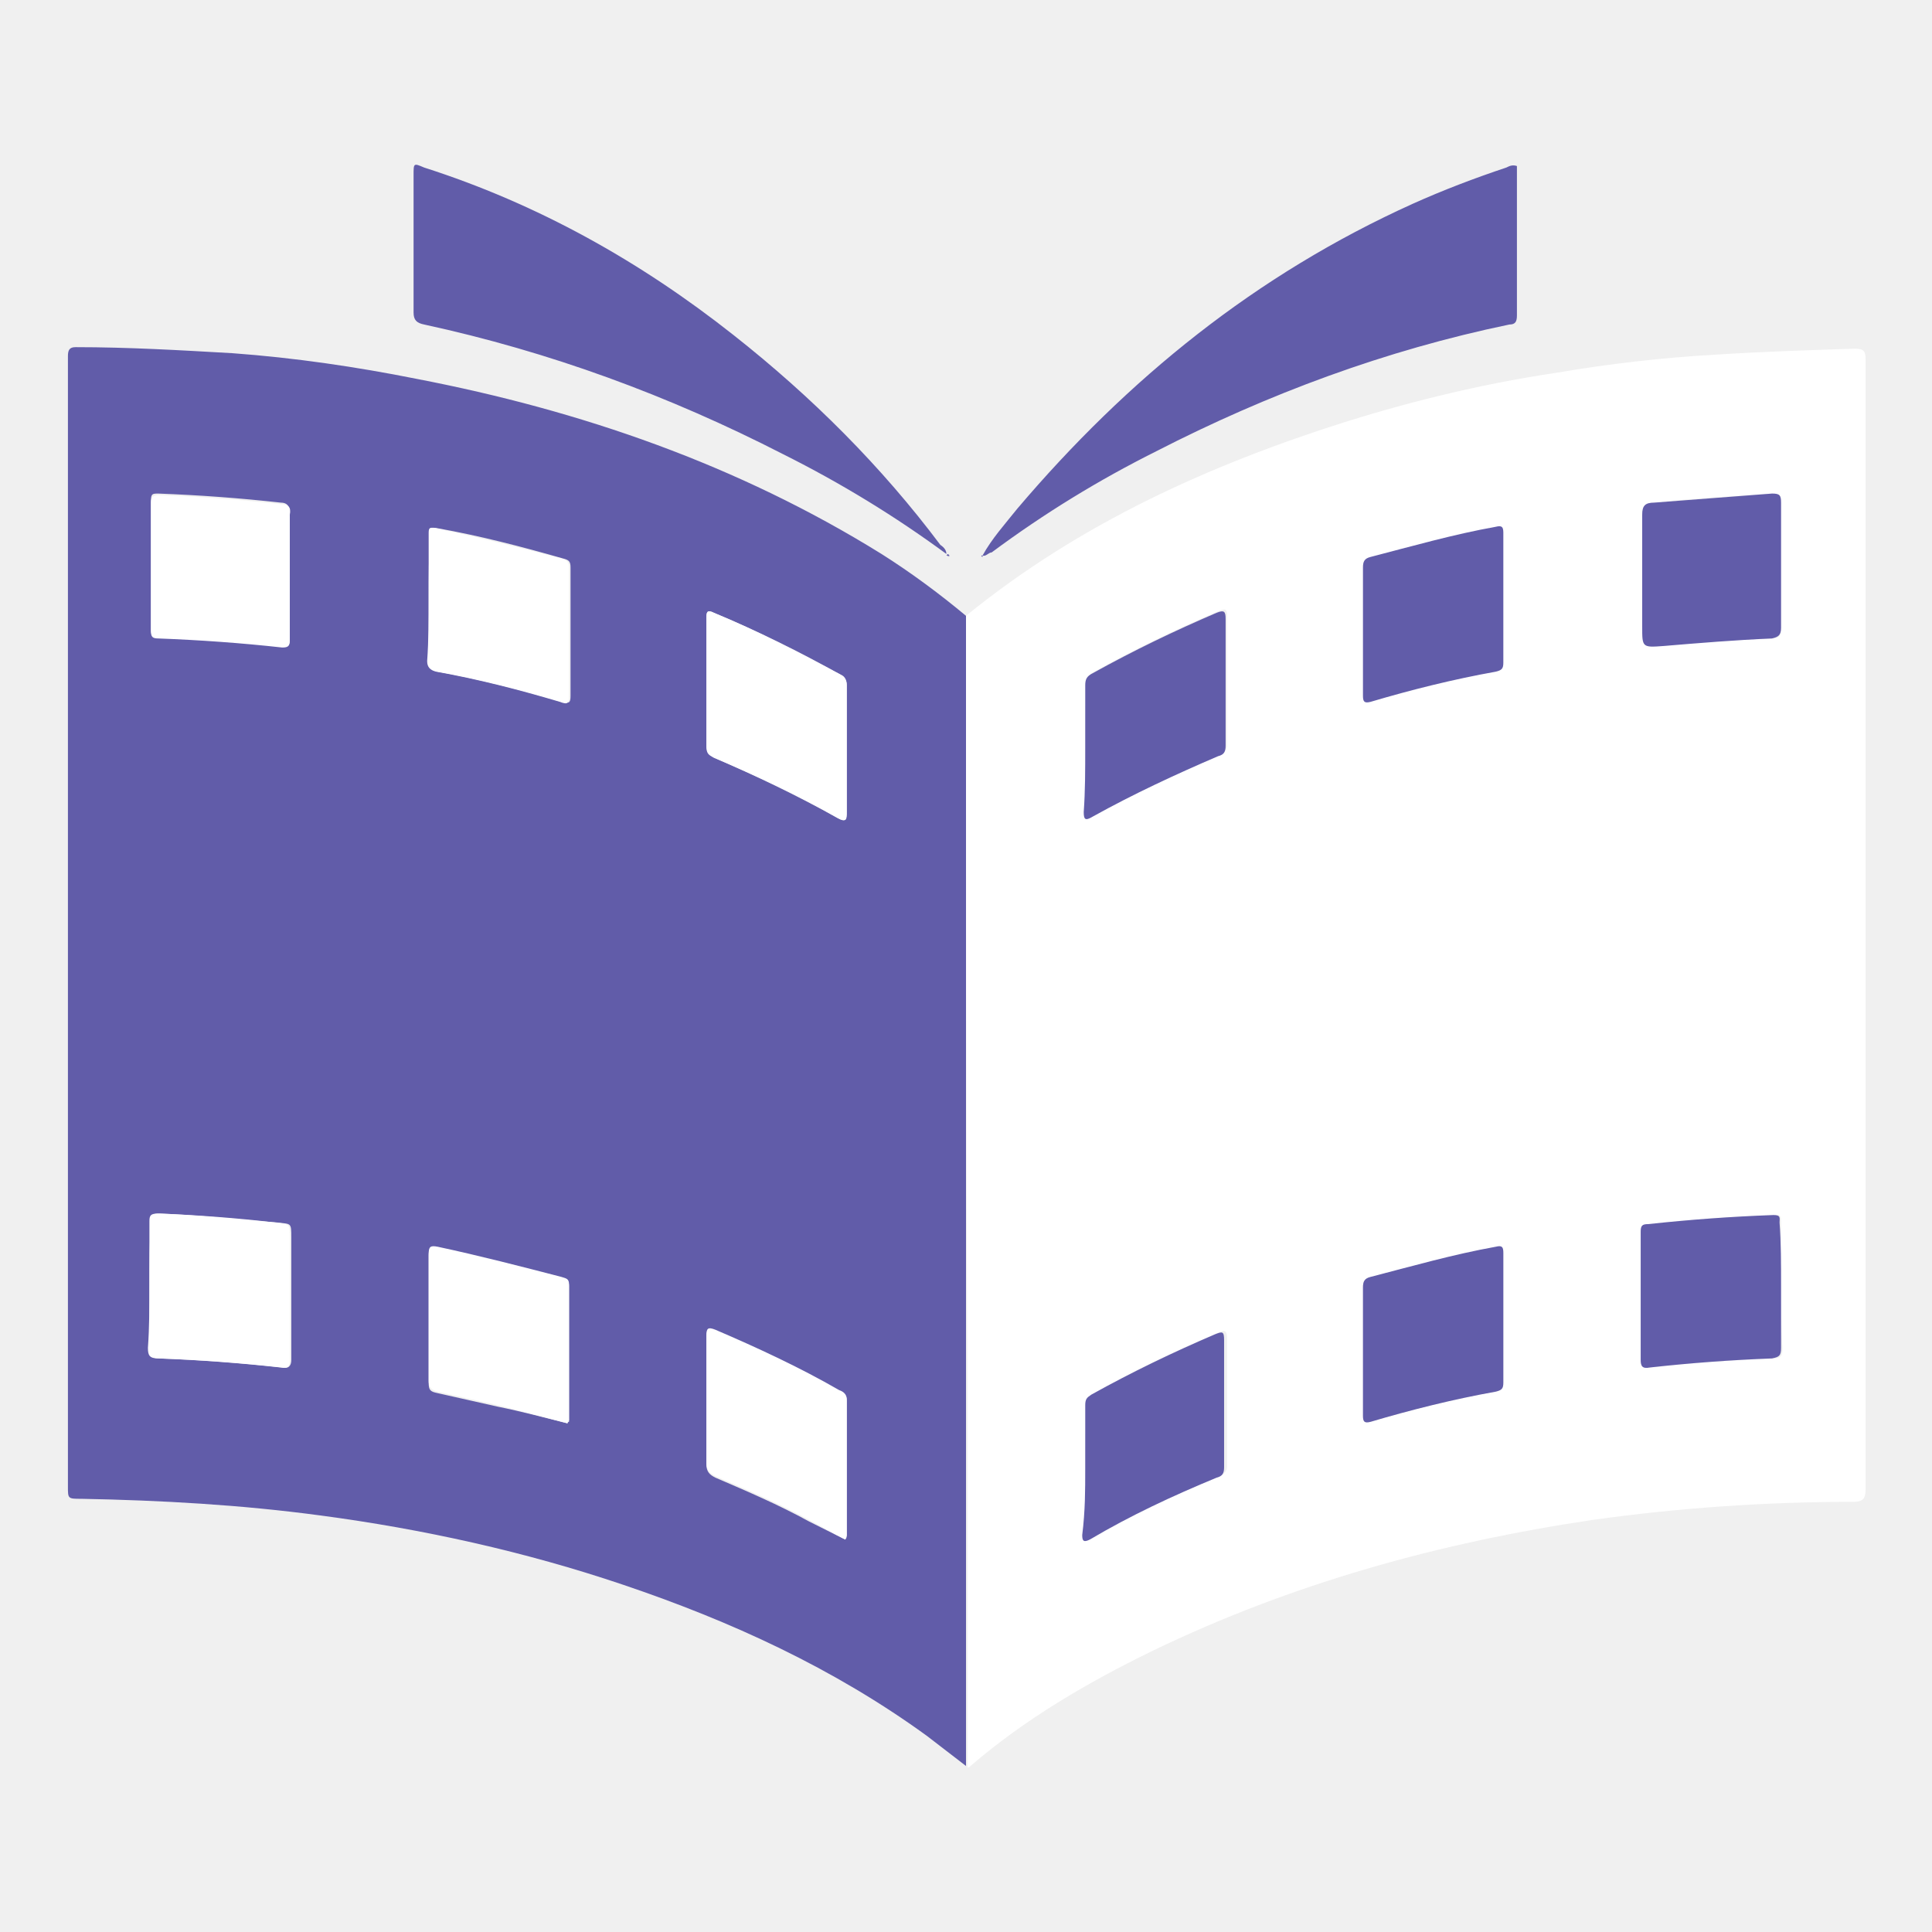
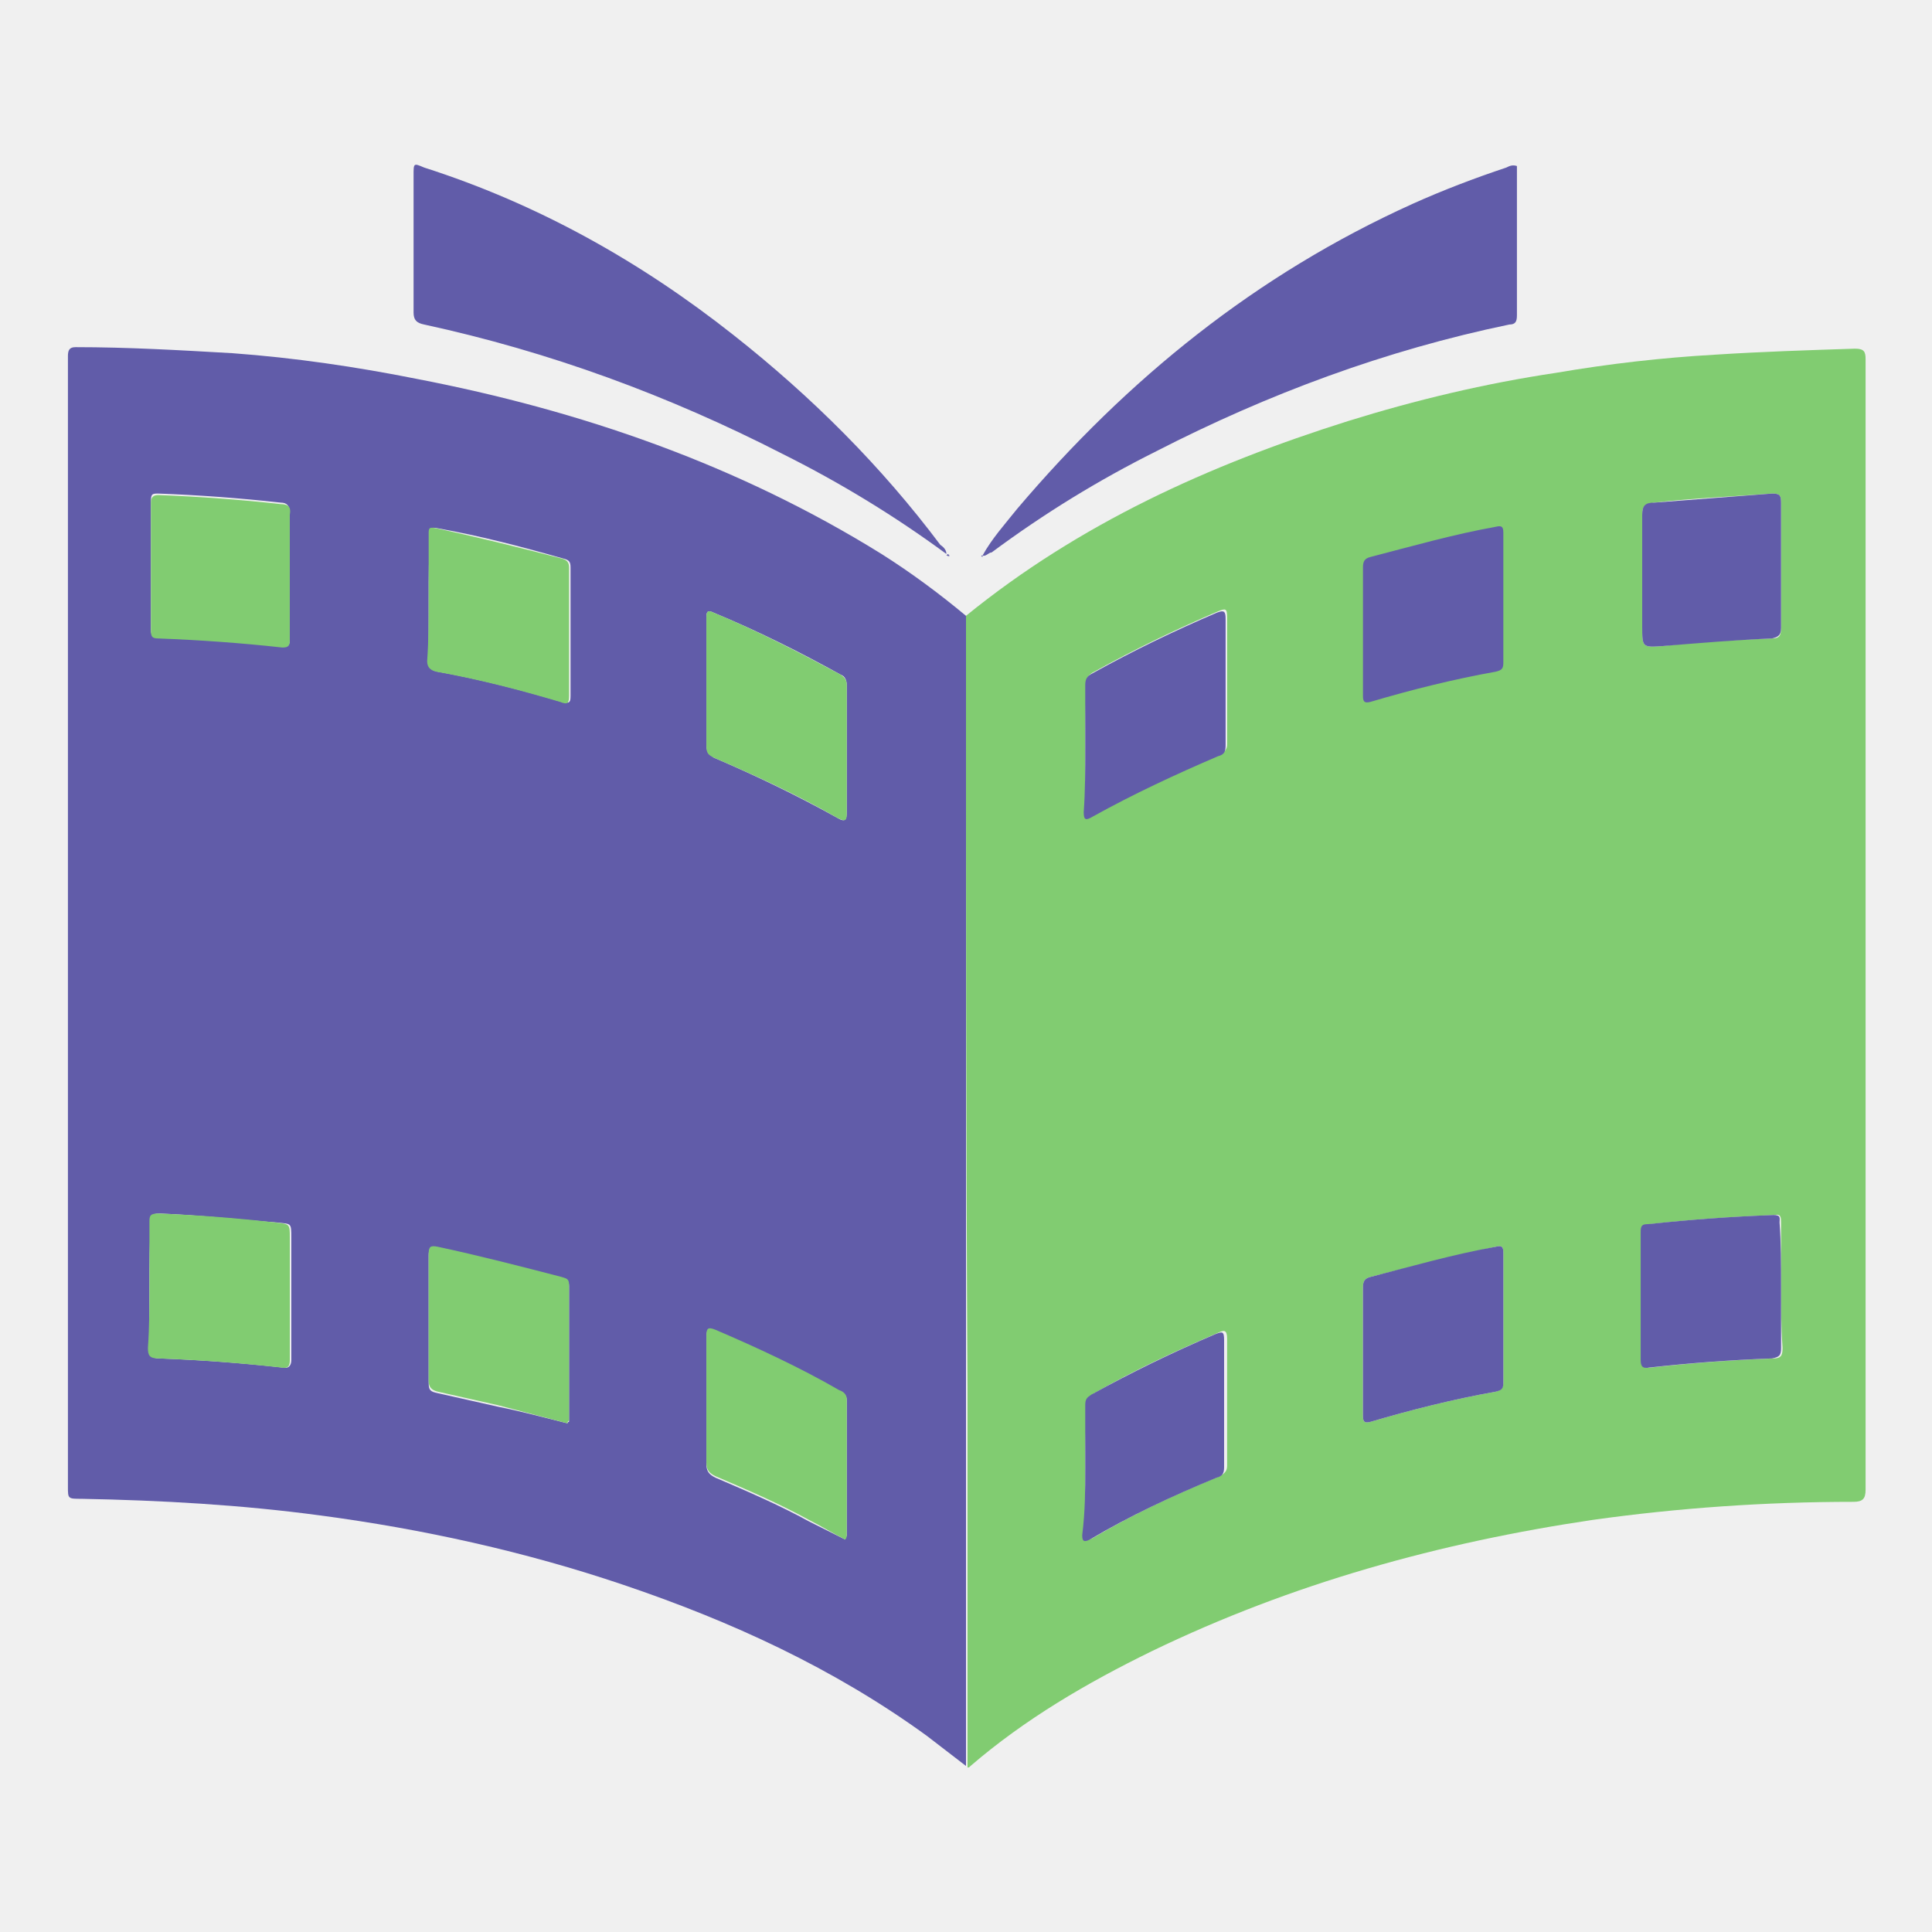
<svg xmlns="http://www.w3.org/2000/svg" version="1.1" id="Layer_1" x="0" y="0" viewBox="0 0 128 128" xml:space="preserve">
-   <style>.st0{fill:#fff}.st1{fill:#615ca9}</style>
+   <style>.st0{fill: #81cc71}.st1{fill:#615ca9}</style>
  <path class="st0" d="M64 40.8c7.5-6.1 16.1-10 25.3-12.9 4.5-1.4 9.1-2.5 13.8-3.2 3.5-.6 7-1 10.5-1.2 3.1-.2 6.2-.3 9.3-.4.6 0 .7.2.7.7v74.9c0 .6-.2.8-.8.8-5.8 0-11.6.4-17.3 1.2-10.1 1.5-19.9 4.2-29.2 8.7-4.3 2.1-8.4 4.5-12 7.6-.1.1-.1.1-.2.1v-.6-24.6C64 74.8 64 57.8 64 40.8zm7.9 56.5v4.3c0 .4.1.5.5.3 2.7-1.6 5.5-2.9 8.4-4.1.4-.2.5-.4.5-.7v-8.4c0-.6-.2-.6-.6-.4-2.8 1.2-5.6 2.5-8.2 4-.3.2-.4.4-.4.7-.2 1.4-.2 2.8-.2 4.3zm0-47.8v4.2c0 .5.1.6.6.3 2.7-1.5 5.4-2.9 8.3-4 .4-.2.5-.4.5-.7v-8.4c0-.6-.1-.6-.6-.4-2.8 1.2-5.5 2.5-8.2 4-.4.2-.5.4-.5.8-.1 1.5-.1 2.9-.1 4.2zm18.4 40v4.3c0 .4.1.5.5.4 2.7-.8 5.5-1.5 8.3-2 .3-.1.5-.2.5-.6V83c0-.4-.1-.5-.5-.4-2.8.6-5.5 1.3-8.3 2-.4.1-.5.3-.5.7v4.2zm27.7-52v-4.2c0-.5-.1-.6-.6-.6-2.6.2-5.2.3-7.8.6-.6.1-.8.2-.8.8v7.4c0 1.4 0 1.4 1.4 1.3 2.4-.3 4.8-.4 7.2-.5.5 0 .6-.2.6-.7v-4.1zm0 47.7V81c0-.3 0-.6-.4-.5-2.8.1-5.6.3-8.3.6-.4 0-.5.2-.5.5v8.5c0 .4.1.6.6.5 2.7-.3 5.4-.5 8.1-.6.5 0 .6-.2.6-.7-.1-1.4-.1-2.8-.1-4.1z" />
  <path class="st1" d="M64 40.8V117c-.9-.7-1.7-1.3-2.6-2-6.2-4.5-13-7.6-20.1-10-6.5-2.2-13.3-3.7-20.1-4.6-5.2-.7-10.5-1-15.8-1.1-.9 0-.9 0-.9-.8V24.9v-1.3c0-.4.1-.6.5-.6 3.5 0 6.9.2 10.4.4 4.1.3 8.2.9 12.2 1.7 10.9 2.1 21.3 5.7 30.8 11.6 1.9 1.2 3.8 2.6 5.6 4.1zm-7.9 8.8v-4.2c0-.3-.1-.6-.4-.7-2.7-1.5-5.5-2.9-8.4-4.1-.4-.2-.5-.1-.5.3v8.5c0 .4.2.6.5.8 2.8 1.2 5.5 2.5 8.2 4 .5.3.6.1.6-.4v-4.2zM9.9 85.1v4.2c0 .5.1.7.7.7 2.7.1 5.4.3 8.1.6.4.1.6-.1.6-.5V82c0-1 0-.9-.9-1-2.6-.2-5.2-.5-7.8-.6-.5 0-.6.1-.6.5-.1 1.4-.1 2.8-.1 4.2zm9.3-47V34c0-.5-.2-.7-.6-.7-2.7-.3-5.4-.5-8.1-.6-.4 0-.5 0-.5.5v8.5c0 .4.1.5.5.5 2.8.1 5.5.3 8.2.6.4 0 .5 0 .5-.5v-4.2zM56 102c0-.1.1-.2.1-.3v-8.9c0-.4-.2-.5-.5-.6-2.7-1.5-5.4-2.8-8.2-4-.5-.2-.6-.1-.6.4V97c0 .5.2.7.6.9 2.1.9 4.2 1.8 6.2 2.9L56 102zm-18.4-7.7c0-.1.1-.1.1-.1v-9c0-.4-.2-.4-.5-.5-2.7-.8-5.5-1.4-8.2-2-.5-.1-.6 0-.6.5v8.4c0 .5.1.6.6.7 1.3.3 2.7.6 4 .9 1.5.3 3 .7 4.6 1.1zm-9.2-54.7v4.2c0 .4.1.6.6.7 2.8.5 5.5 1.2 8.2 2 .5.1.6.1.6-.4v-8.5c0-.4-.1-.5-.5-.6-2.8-.8-5.5-1.5-8.3-2-.5-.1-.5 0-.5.4-.1 1.4-.1 2.8-.1 4.2zM65.1 36.8c.6-1.1 1.5-2.1 2.3-3.1 7.3-8.6 15.8-15.5 26.2-20.2 2-.9 4.1-1.7 6.2-2.4.2-.1.4-.2.7-.1v9.9c0 .4-.1.6-.5.6-8.2 1.7-16 4.6-23.4 8.4-3.8 1.9-7.4 4.1-10.9 6.7-.2 0-.4.3-.6.2zM62.7 36.7c-3.4-2.5-7-4.7-10.8-6.6-7.6-3.9-15.5-6.8-23.8-8.6-.5-.1-.7-.3-.7-.8v-9.1c0-.8 0-.8.7-.5 7.5 2.4 14.3 6.2 20.5 11.1 5.2 4.1 9.8 8.7 13.7 13.9.3.2.4.4.4.6zM62.9 36.8c0 .1-.1.1 0 0zM65.1 36.8v.1c-.2-.1 0-.1 0-.1z" />
  <path class="st1" d="M62.9 36.8c-.1.1-.1 0-.2 0l.1-.1.1.1zM71.9 97.3v-4.2c0-.4.1-.5.4-.7 2.7-1.5 5.4-2.8 8.2-4 .5-.2.6-.2.6.4v8.4c0 .4-.1.6-.5.7-2.9 1.2-5.7 2.5-8.4 4.1-.4.2-.5.1-.5-.3.2-1.6.2-3 .2-4.4zM71.9 49.5v-4.1c0-.4.1-.6.5-.8 2.7-1.5 5.4-2.8 8.2-4 .5-.2.6-.1.6.4v8.4c0 .4-.1.6-.5.7-2.8 1.2-5.6 2.5-8.3 4-.5.3-.6.2-.6-.3.1-1.4.1-2.8.1-4.3zM90.3 89.5v-4.2c0-.4.1-.6.5-.7 2.7-.7 5.5-1.5 8.3-2 .4-.1.5 0 .5.4v8.6c0 .4-.1.5-.5.6-2.8.5-5.6 1.2-8.3 2-.4.1-.5 0-.5-.4v-4.3zM90.3 41.8v-4.2c0-.4.1-.6.5-.7 2.7-.7 5.5-1.5 8.3-2 .4-.1.5 0 .5.4v8.6c0 .4-.1.5-.5.6-2.8.5-5.6 1.2-8.3 2-.4.1-.5 0-.5-.4v-4.3zM118 37.5v4.1c0 .5-.2.6-.6.7-2.4.1-4.8.3-7.2.5-1.4.1-1.4.1-1.4-1.3v-7.4c0-.6.2-.8.8-.8l7.8-.6c.5 0 .6.1.6.6v4.2zM118 85.2v4.1c0 .5-.1.6-.6.7-2.7.1-5.4.3-8.1.6-.5.1-.6-.1-.6-.5v-8.5c0-.4.1-.5.5-.5 2.8-.3 5.5-.5 8.3-.6.5 0 .4.2.4.5.1 1.3.1 2.8.1 4.2z" />
  <path class="st0" d="M56.1 49.6v4.2c0 .5 0 .7-.6.4-2.6-1.5-5.4-2.8-8.2-4-.4-.2-.5-.3-.5-.8v-8.5c0-.4.1-.5.5-.3 2.9 1.2 5.6 2.6 8.4 4.1.3.2.4.4.4.7v4.2zM9.9 85.1v-4.2c0-.4.1-.5.6-.5 2.6.1 5.2.3 7.8.6.9.1.9.1.9 1v8.1c0 .4-.1.6-.6.5-2.7-.3-5.4-.5-8.1-.6-.6 0-.7-.2-.7-.7.1-1.4.1-2.8.1-4.2zM19.2 38.1v4.3c0 .4-.1.5-.5.5-2.7-.3-5.5-.5-8.2-.6-.4 0-.5-.1-.5-.5v-8.5c0-.4.2-.5.5-.5 2.7.1 5.4.3 8.1.6.5 0 .7.2.6.7v4zM56 102c-.8-.4-1.6-.9-2.4-1.3-2-1.1-4.1-2-6.2-2.9-.4-.2-.6-.4-.6-.9v-8.4c0-.5.1-.6.6-.4 2.8 1.2 5.6 2.5 8.2 4 .3.1.5.3.5.6v8.9c0 .2 0 .3-.1.4zM37.6 94.3c-1.5-.4-3.1-.8-4.6-1.2-1.3-.3-2.7-.6-4-.9-.4-.1-.6-.3-.6-.7v-8.4c0-.5.1-.6.6-.5 2.8.6 5.5 1.3 8.2 2 .3.1.5.1.5.5v9c-.1.1-.1.1-.1.2zM28.4 39.6v-4.2c0-.4 0-.5.5-.4 2.8.6 5.6 1.3 8.3 2 .4.1.5.3.5.6v8.5c0 .5-.1.6-.6.4-2.7-.8-5.4-1.5-8.2-2-.4-.1-.6-.3-.6-.7.1-1.4.1-2.8.1-4.2z" />
</svg>
